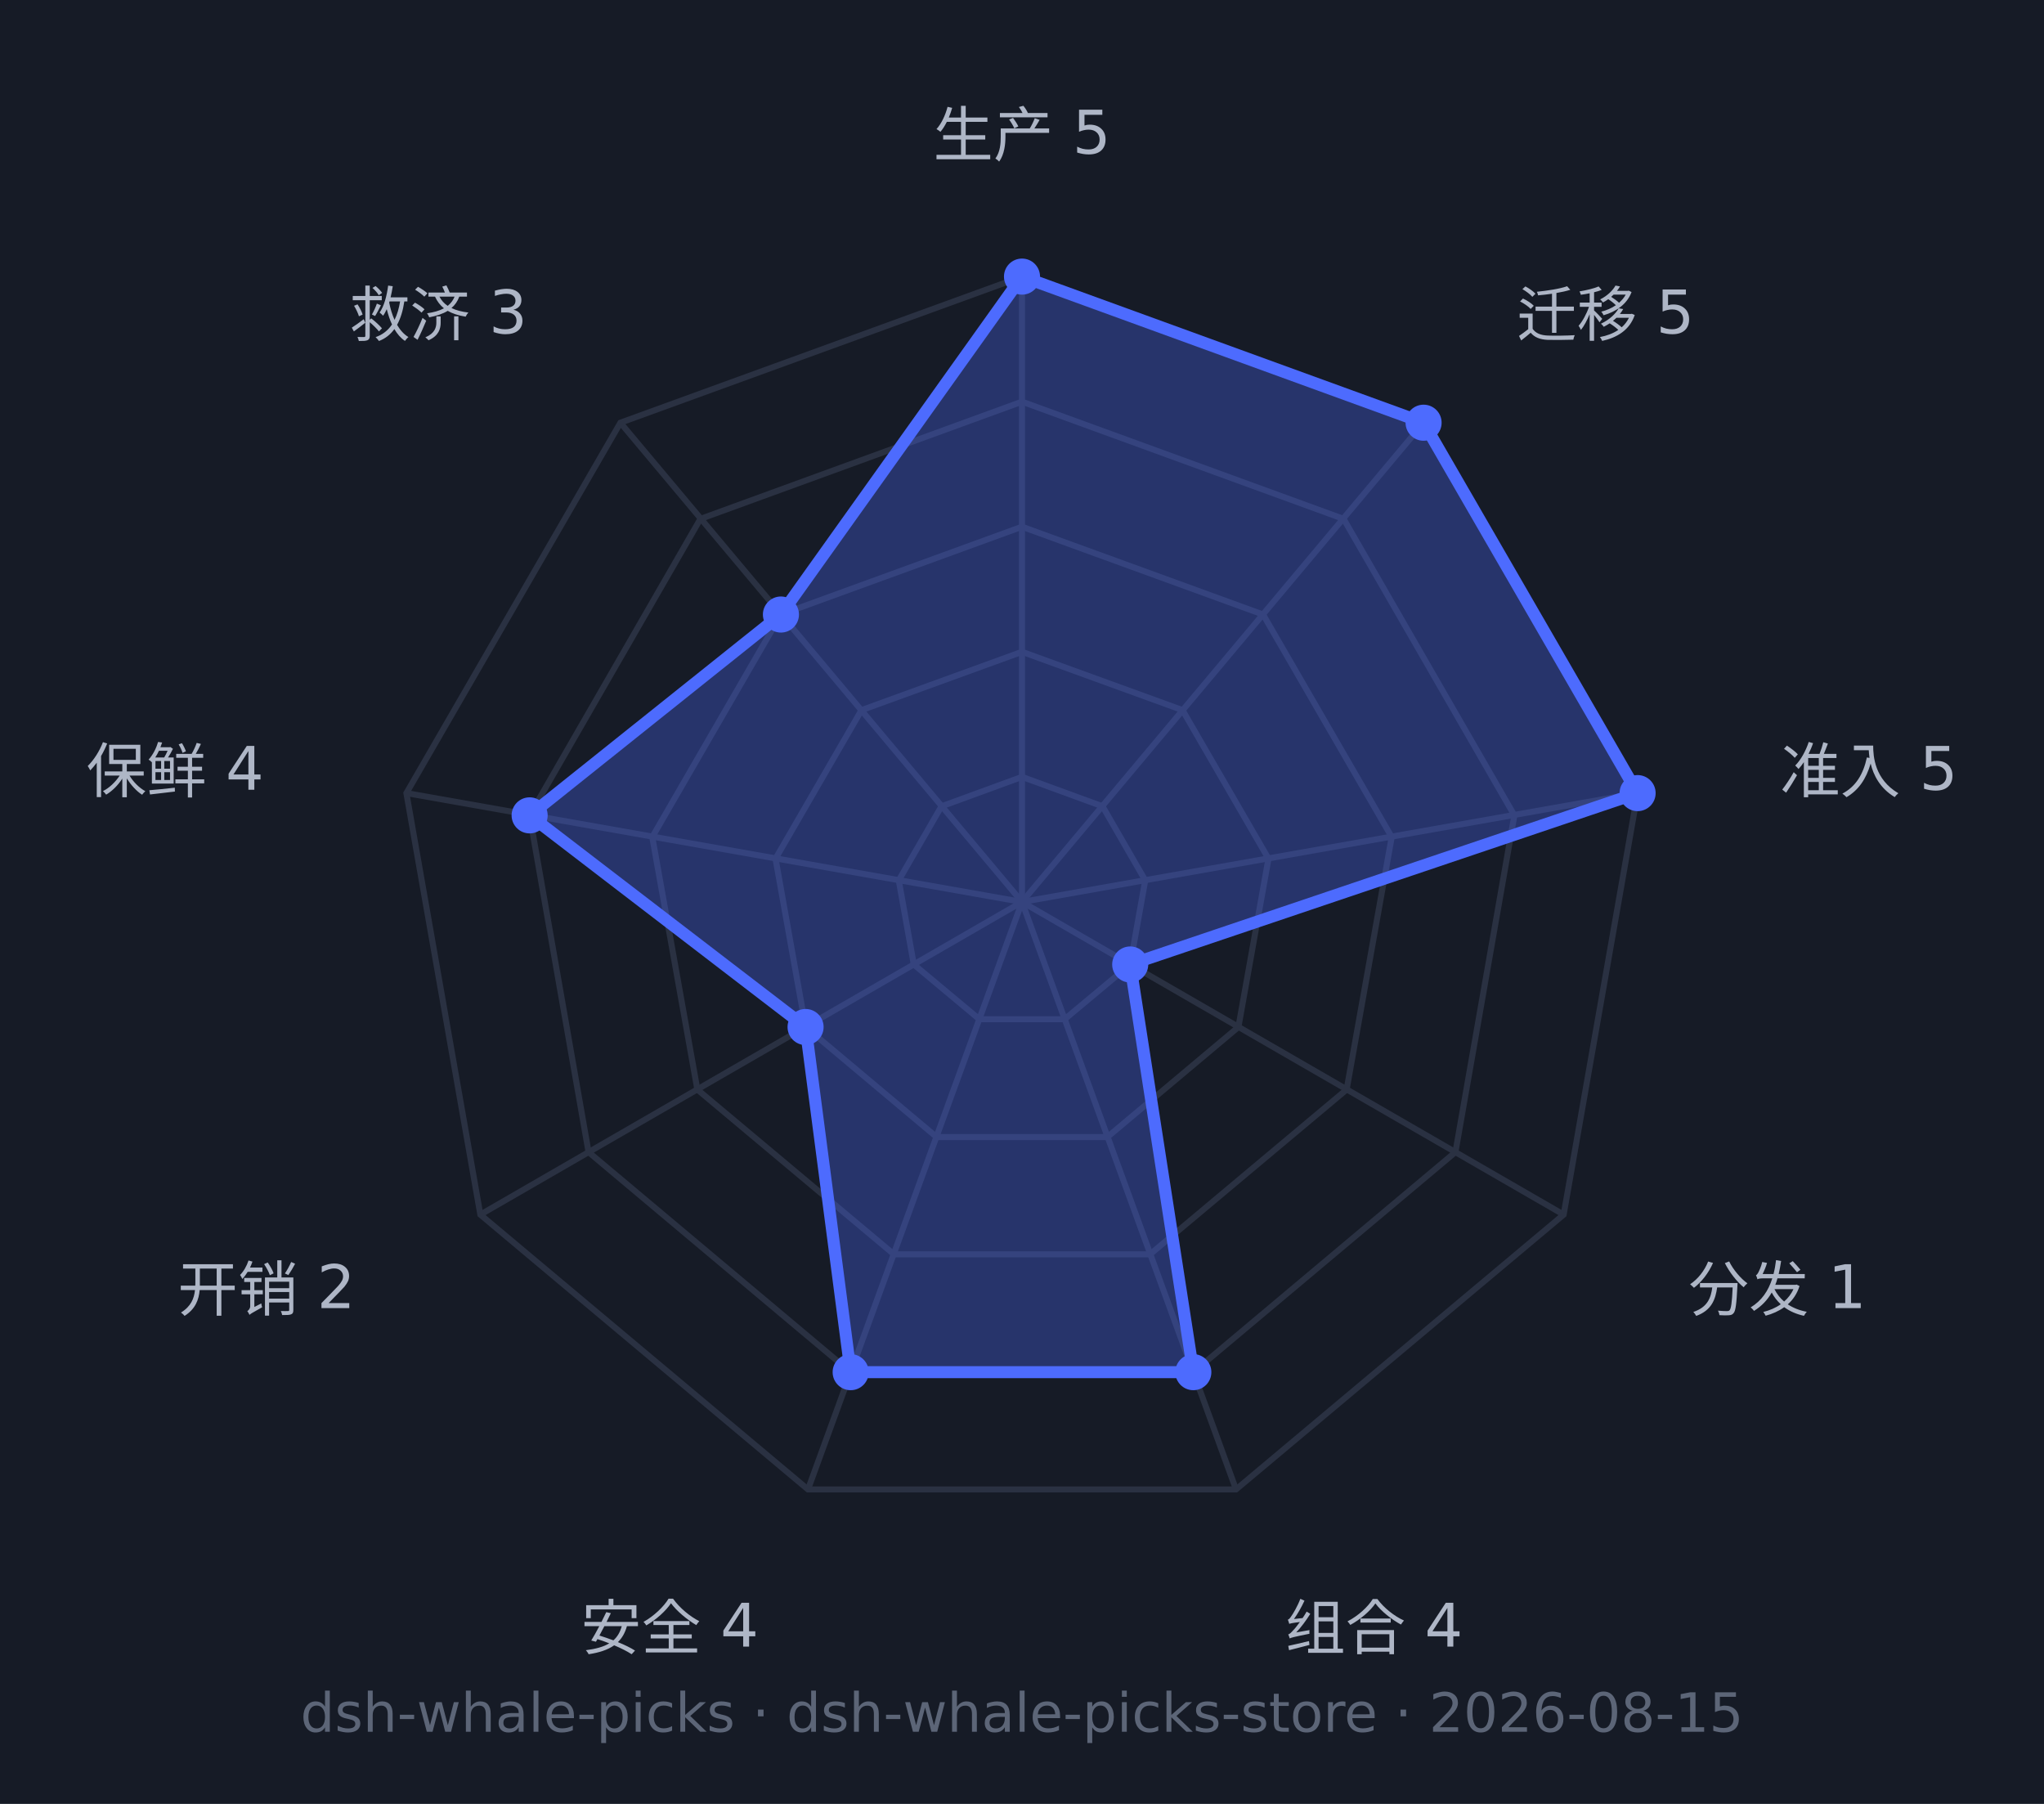
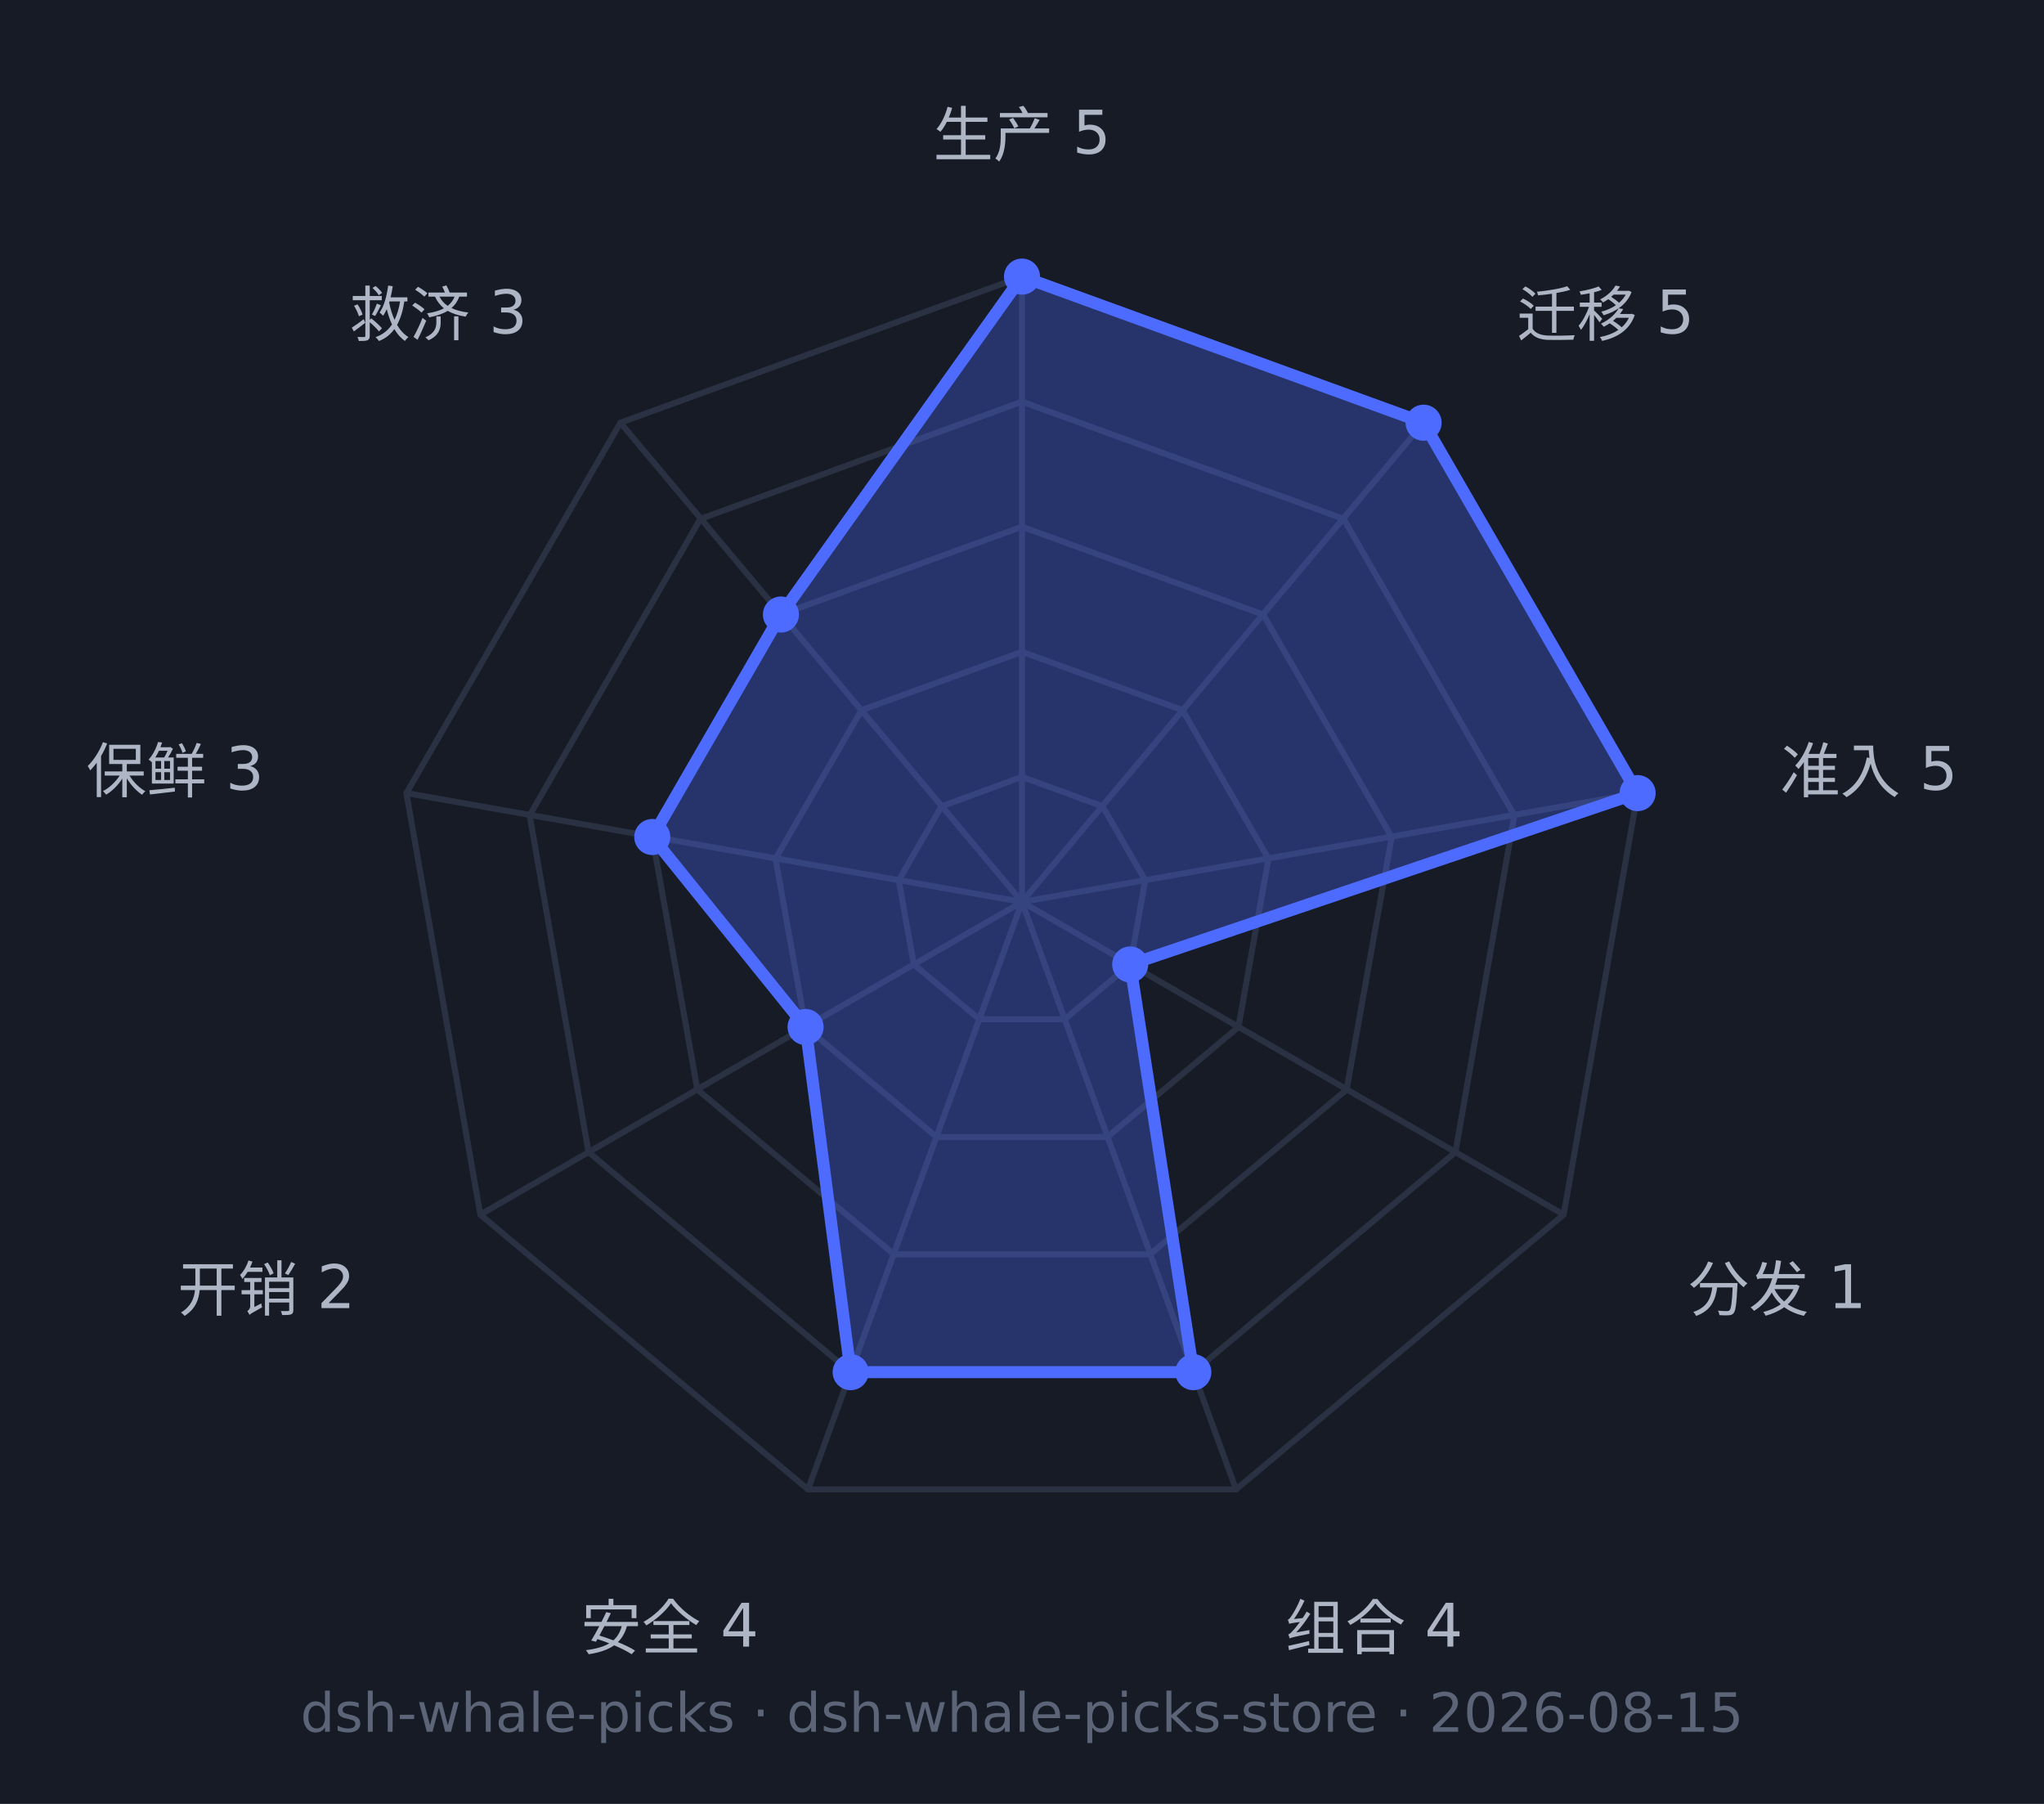
<svg xmlns="http://www.w3.org/2000/svg" width="340" height="300" viewBox="0 0 340 300" role="img" aria-label="dsh-whale-picks-store nine-goal radar">
  <rect width="340" height="300" fill="#161b26" />
  <polygon points="170.0,129.2 183.4,134.1 190.5,146.4 188.0,160.4 177.1,169.5 162.9,169.5 152.0,160.4 149.5,146.4 156.6,134.1" fill="none" stroke="#2a3142" stroke-width="1" />
  <polygon points="170.0,108.4 196.7,118.1 211.0,142.8 206.0,170.8 184.2,189.1 155.8,189.1 134.0,170.8 129.0,142.8 143.3,118.1" fill="none" stroke="#2a3142" stroke-width="1" />
  <polygon points="170.0,87.6 210.1,102.2 231.5,139.2 224.0,181.2 191.3,208.6 148.7,208.6 116.0,181.2 108.5,139.2 129.9,102.2" fill="none" stroke="#2a3142" stroke-width="1" />
  <polygon points="170.0,66.8 223.5,86.3 251.9,135.6 242.1,191.6 198.5,228.2 141.5,228.2 97.9,191.6 88.1,135.6 116.5,86.3" fill="none" stroke="#2a3142" stroke-width="1" />
  <polygon points="170.0,46.0 236.8,70.3 272.4,131.9 260.1,202.0 205.6,247.7 134.4,247.7 79.9,202.0 67.6,131.9 103.2,70.3" fill="none" stroke="#2a3142" stroke-width="1" />
  <line x1="170" y1="150" x2="170.0" y2="46.0" stroke="#2a3142" stroke-width="1" />
  <line x1="170" y1="150" x2="236.8" y2="70.3" stroke="#2a3142" stroke-width="1" />
  <line x1="170" y1="150" x2="272.4" y2="131.9" stroke="#2a3142" stroke-width="1" />
  <line x1="170" y1="150" x2="260.1" y2="202.0" stroke="#2a3142" stroke-width="1" />
  <line x1="170" y1="150" x2="205.6" y2="247.7" stroke="#2a3142" stroke-width="1" />
  <line x1="170" y1="150" x2="134.4" y2="247.7" stroke="#2a3142" stroke-width="1" />
  <line x1="170" y1="150" x2="79.9" y2="202.0" stroke="#2a3142" stroke-width="1" />
  <line x1="170" y1="150" x2="67.6" y2="131.9" stroke="#2a3142" stroke-width="1" />
  <line x1="170" y1="150" x2="103.2" y2="70.3" stroke="#2a3142" stroke-width="1" />
-   <polygon points="170.0,46.0 236.8,70.3 272.4,131.9 188.0,160.4 198.5,228.2 141.5,228.2 134.0,170.8 88.1,135.6 129.9,102.2" fill="rgba(77,107,254,0.32)" stroke="#4D6BFE" stroke-width="2" />
+   <polygon points="170.0,46.0 236.8,70.3 272.4,131.9 188.0,160.4 198.5,228.2 141.5,228.2 134.0,170.8 108.5,139.2 129.9,102.2" fill="rgba(77,107,254,0.32)" stroke="#4D6BFE" stroke-width="2" />
  <circle cx="170.0" cy="46.0" r="3" fill="#4D6BFE" />
  <circle cx="236.8" cy="70.3" r="3" fill="#4D6BFE" />
  <circle cx="272.4" cy="131.9" r="3" fill="#4D6BFE" />
  <circle cx="188.0" cy="160.4" r="3" fill="#4D6BFE" />
  <circle cx="198.5" cy="228.2" r="3" fill="#4D6BFE" />
  <circle cx="141.5" cy="228.2" r="3" fill="#4D6BFE" />
  <circle cx="134.0" cy="170.8" r="3" fill="#4D6BFE" />
-   <circle cx="88.1" cy="135.6" r="3" fill="#4D6BFE" />
+   <circle cx="108.5" cy="139.2" r="3" fill="#4D6BFE" />
  <circle cx="129.9" cy="102.2" r="3" fill="#4D6BFE" />
  <text x="170.0" y="26.0" fill="#aeb6c6" font-family="Verdana,DejaVu Sans,sans-serif" font-size="10" text-anchor="middle">生产 5</text>
  <text x="252.3" y="55.9" fill="#aeb6c6" font-family="Verdana,DejaVu Sans,sans-serif" font-size="10" text-anchor="start">迁移 5</text>
  <text x="296.1" y="131.8" fill="#aeb6c6" font-family="Verdana,DejaVu Sans,sans-serif" font-size="10" text-anchor="start">准入 5</text>
  <text x="280.9" y="218.0" fill="#aeb6c6" font-family="Verdana,DejaVu Sans,sans-serif" font-size="10" text-anchor="start">分发 1</text>
  <text x="213.8" y="274.3" fill="#aeb6c6" font-family="Verdana,DejaVu Sans,sans-serif" font-size="10" text-anchor="start">组合 4</text>
  <text x="126.2" y="274.3" fill="#aeb6c6" font-family="Verdana,DejaVu Sans,sans-serif" font-size="10" text-anchor="end">安全 4</text>
  <text x="59.1" y="218.0" fill="#aeb6c6" font-family="Verdana,DejaVu Sans,sans-serif" font-size="10" text-anchor="end">开销 2</text>
-   <text x="43.9" y="131.8" fill="#aeb6c6" font-family="Verdana,DejaVu Sans,sans-serif" font-size="10" text-anchor="end">保鲜 4</text>
+   <text x="43.9" y="131.8" fill="#aeb6c6" font-family="Verdana,DejaVu Sans,sans-serif" font-size="10" text-anchor="end">保鲜 3</text>
  <text x="87.7" y="55.9" fill="#aeb6c6" font-family="Verdana,DejaVu Sans,sans-serif" font-size="10" text-anchor="end">救济 3</text>
  <text x="170" y="288" fill="#5c6577" font-family="Verdana,DejaVu Sans,sans-serif" font-size="9" text-anchor="middle">dsh-whale-picks · dsh-whale-picks-store · 2026-08-15</text>
</svg>
